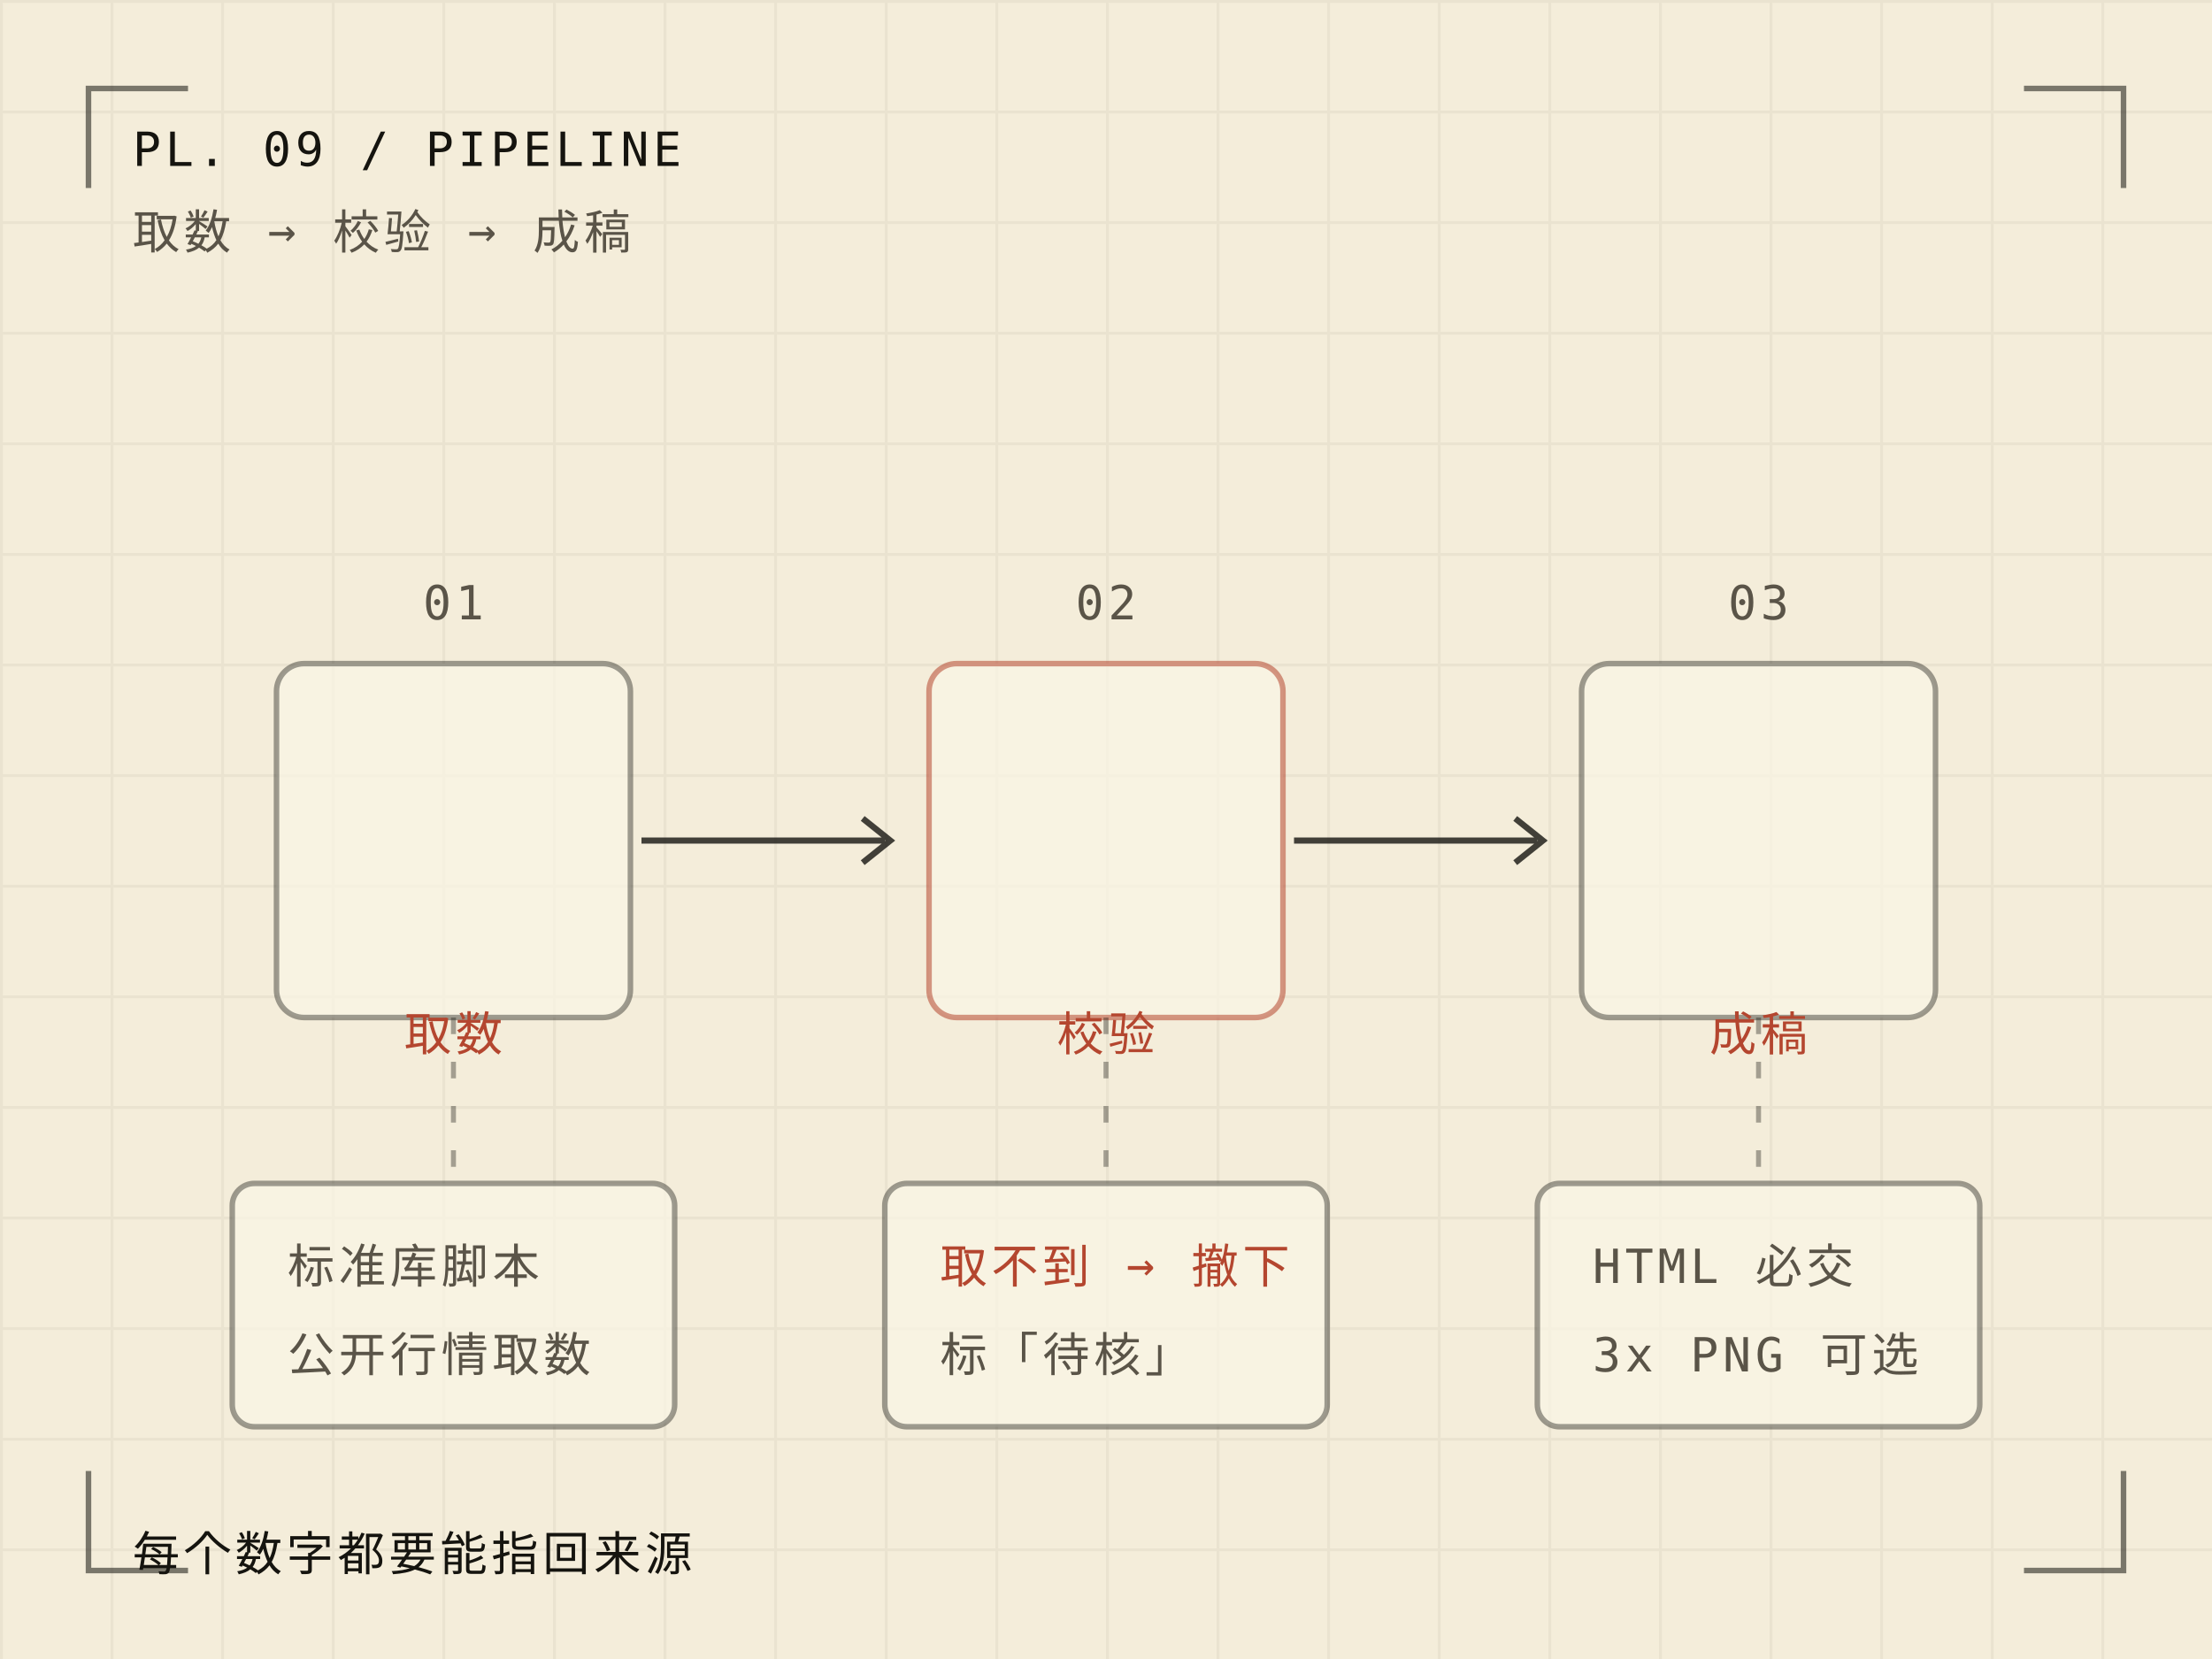
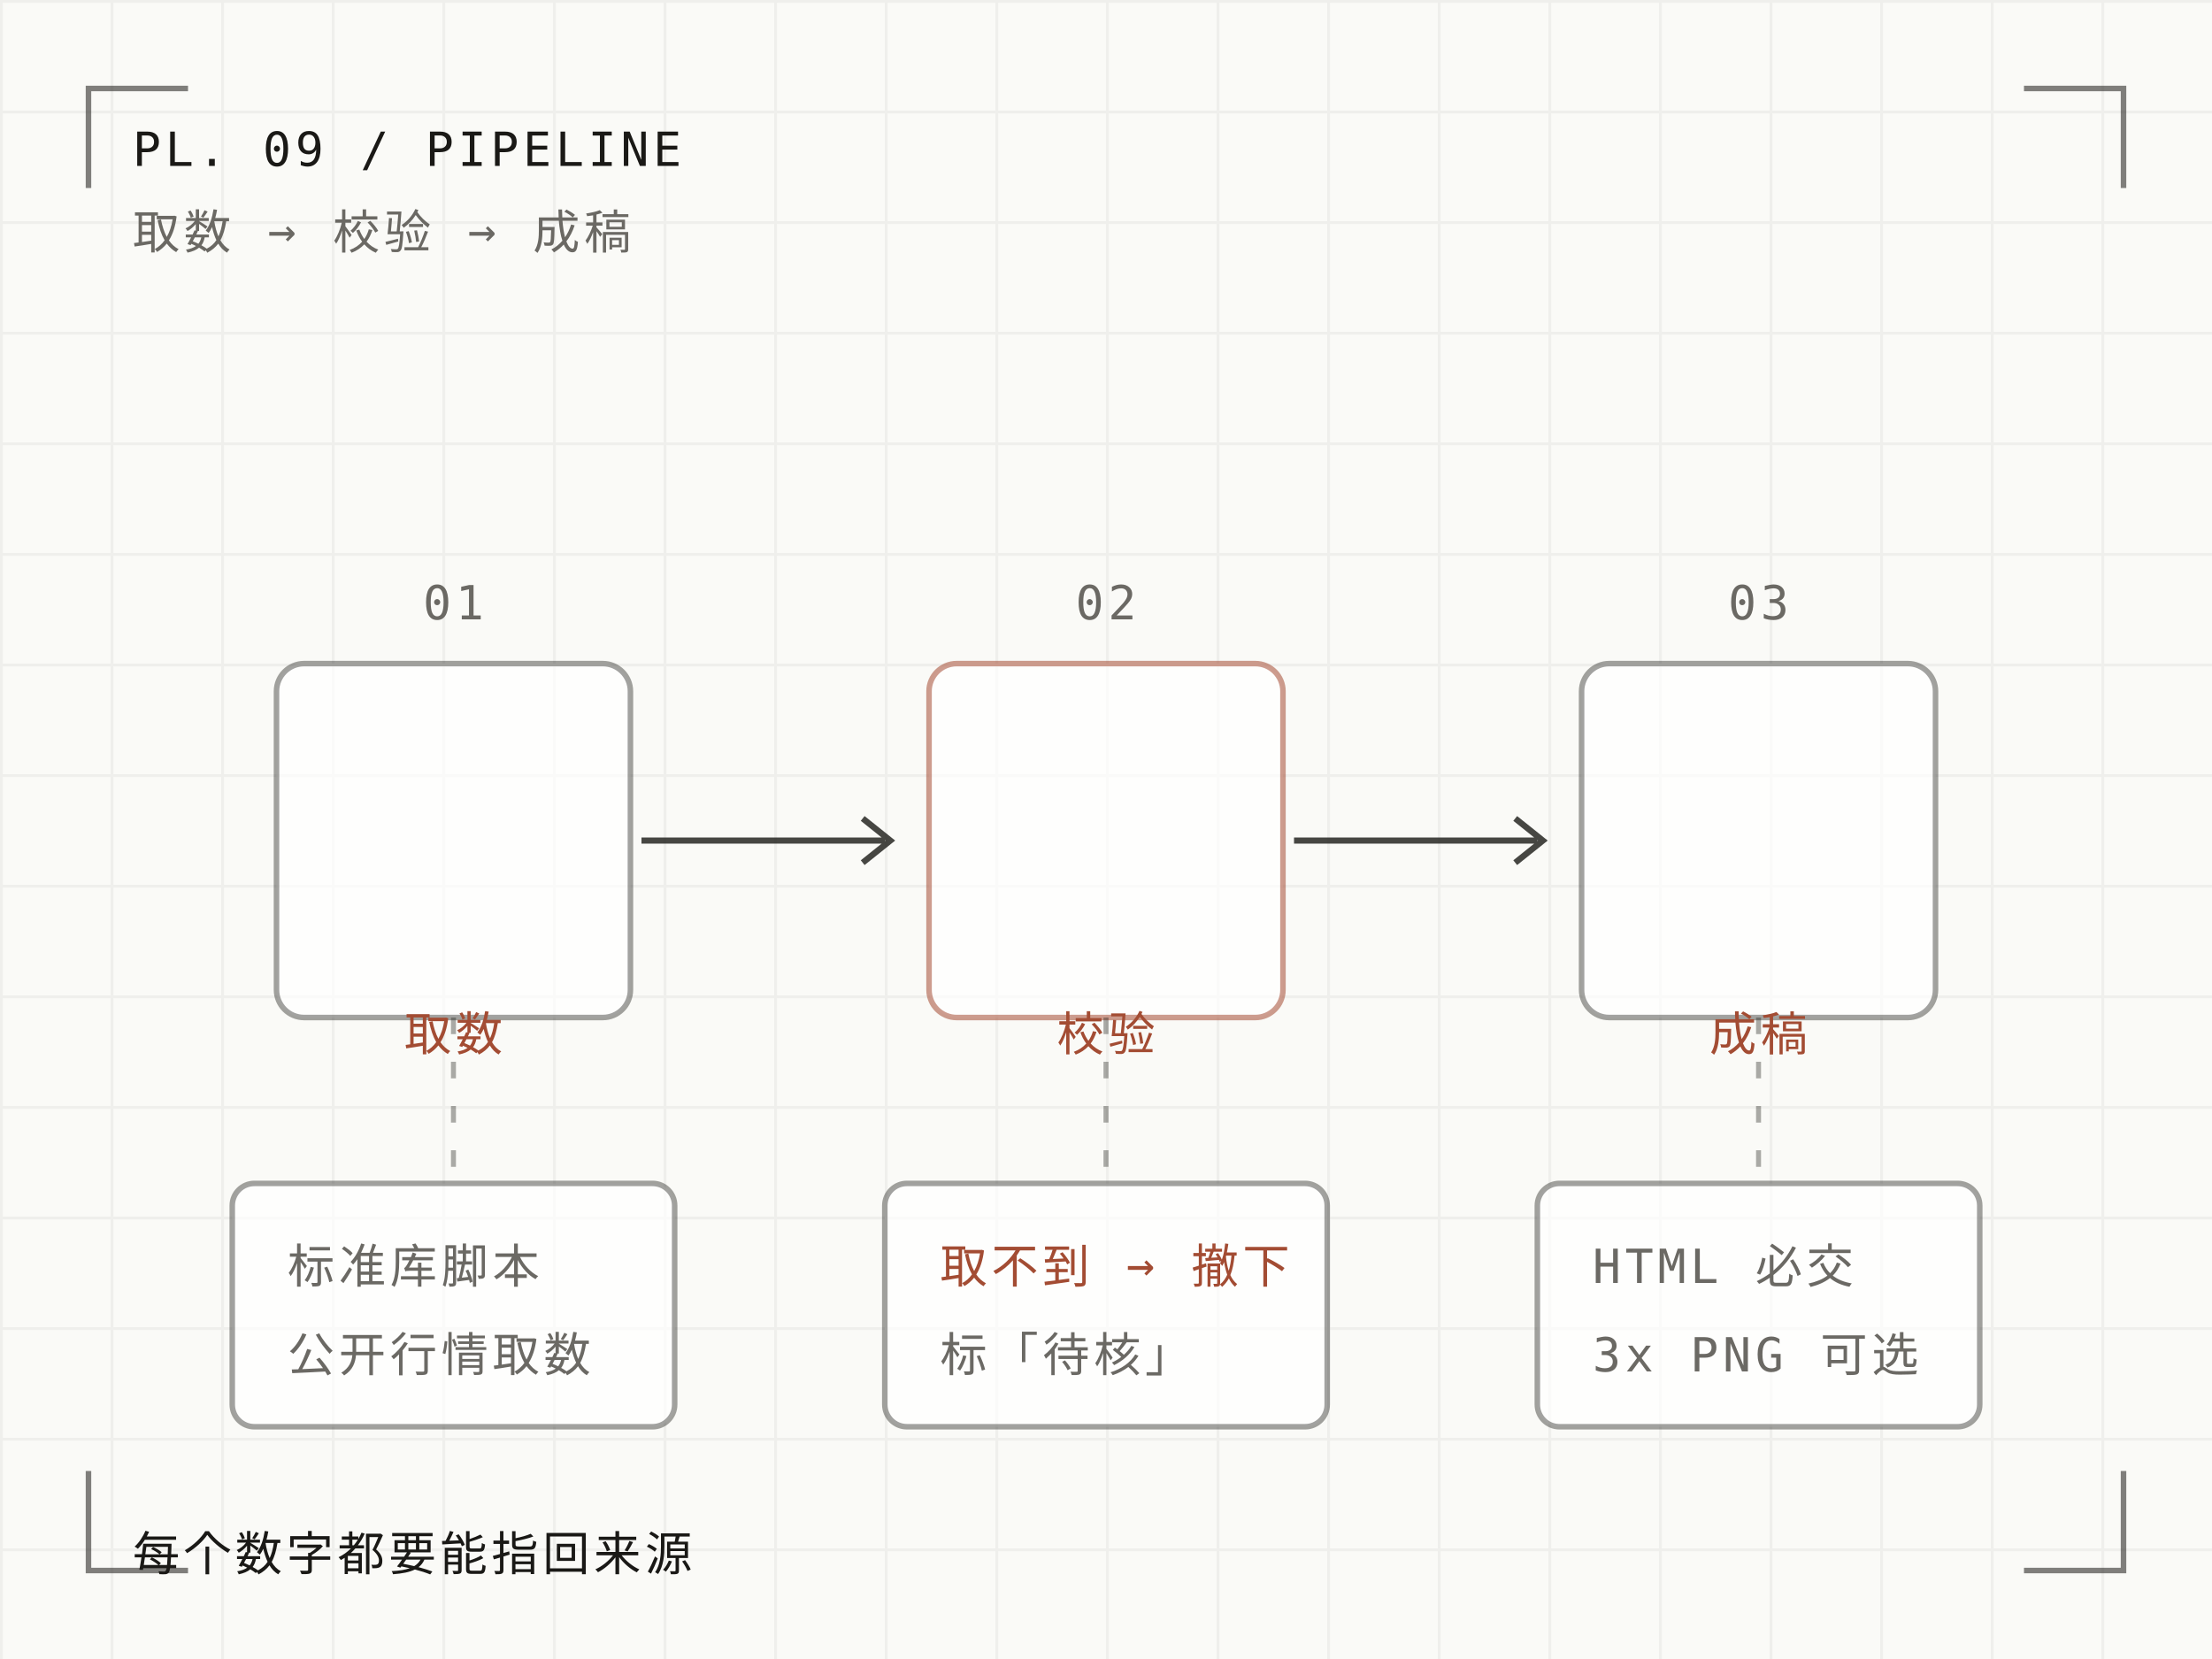
<svg xmlns="http://www.w3.org/2000/svg" viewBox="0 0 400 300" width="800" height="600" role="img" aria-label="板块图：取数到校验到成稿的三关管线">
  <defs>
    <pattern id="g" width="20" height="20" patternUnits="userSpaceOnUse">
      <path class="grid" d="M20 0H0V20" />
    </pattern>
  </defs>
  <style>
- .paper{fill:#f4edda}
- .grid{stroke:#15140f;stroke-opacity:.05;fill:none}
- .frame{fill:none;stroke:#15140f;stroke-opacity:.55;stroke-width:1}
- .ln{fill:none;stroke:#15140f;stroke-opacity:.8;stroke-width:1.1}
- .ln-soft{fill:none;stroke:#15140f;stroke-opacity:.36;stroke-width:.9}
- .ln-c{fill:none;stroke:#b4462f;stroke-width:1.5}
+ .paper{fill:#fafaf7}
+ .grid{stroke:#1a1916;stroke-opacity:.05;fill:none}
+ .frame{fill:none;stroke:#1a1916;stroke-opacity:.55;stroke-width:1}
+ .ln{fill:none;stroke:#1a1916;stroke-opacity:.8;stroke-width:1.1}
+ .ln-soft{fill:none;stroke:#1a1916;stroke-opacity:.36;stroke-width:.9}
+ .ln-c{fill:none;stroke:#a34c33;stroke-width:1.5}
.dash{stroke-dasharray:3 5}
- .fill-i{fill:#15140f}
- .fill-i-soft{fill:#15140f;fill-opacity:.5}
- .fill-c{fill:#b4462f}
- .fill-c-soft{fill:#b4462f;fill-opacity:.12}
- .tx-i{fill:#15140f}
- .tx-m{fill:#5a5448}
- .tx-c{fill:#b4462f}
+ .fill-i{fill:#1a1916}
+ .fill-i-soft{fill:#1a1916;fill-opacity:.5}
+ .fill-c{fill:#a34c33}
+ .fill-c-soft{fill:#a34c33;fill-opacity:.12}
+ .tx-i{fill:#1a1916}
+ .tx-m{fill:#6b6964}
+ .tx-c{fill:#a34c33}
.mono{font-family:ui-monospace,Menlo,Consolas,monospace;font-size:8.5px;letter-spacing:.09em}
.mono-l{font-family:ui-monospace,Menlo,Consolas,monospace;font-size:11px;letter-spacing:.12em}
.serif{font-family:Georgia,'Songti SC','SimSun',serif}
- .card{fill:#faf5e6;fill-opacity:.7;stroke:#15140f;stroke-opacity:.4;stroke-width:1}
- .card-c{fill:#faf5e6;fill-opacity:.7;stroke:#b4462f;stroke-opacity:.55;stroke-width:1}
- .bar{fill:#15140f;fill-opacity:.16}
- .bar-c{fill:#b4462f;fill-opacity:.28}
- .chip{fill:#15140f;fill-opacity:.85}
- .chip-tx{fill:#f4edda}
+ .card{fill:#ffffff;fill-opacity:.7;stroke:#1a1916;stroke-opacity:.4;stroke-width:1}
+ .card-c{fill:#ffffff;fill-opacity:.7;stroke:#a34c33;stroke-opacity:.55;stroke-width:1}
+ .bar{fill:#1a1916;fill-opacity:.16}
+ .bar-c{fill:#a34c33;fill-opacity:.28}
+ .chip{fill:#1a1916;fill-opacity:.85}
+ .chip-tx{fill:#fafaf7}
@media (prefers-reduced-motion: no-preference){
.anim-fade{animation:afade .8s ease both}
.d1{animation-delay:.14s}
.d2{animation-delay:.28s}
.d3{animation-delay:.42s}
.d4{animation-delay:.56s}
}
@keyframes afade{from{opacity:0}to{opacity:1}}
</style>
  <rect width="400" height="300" class="paper" />
  <rect width="400" height="300" fill="url(#g)" />
  <g class="frame">
    <path d="M16 34V16H34" />
    <path d="M366 16H384V34" />
    <path d="M16 266V284H34" />
    <path d="M366 284H384V266" />
  </g>
  <text x="24" y="30" class="mono tx-i">PL. 09 / PIPELINE</text>
  <text x="24" y="45" class="mono tx-m">取数 → 校验 → 成稿</text>
  <rect x="50" y="120" width="64" height="64" rx="5" class="card" />
  <text x="82" y="190" class="mono tx-c" text-anchor="middle">取数</text>
  <text x="82" y="112" class="mono tx-m" text-anchor="middle">01</text>
  <path class="ln" d="M116 152h44M156 148l5 4-5 4" />
  <rect x="168" y="120" width="64" height="64" rx="5" class="card-c" />
  <text x="200" y="190" class="mono tx-c" text-anchor="middle">校验</text>
  <text x="200" y="112" class="mono tx-m" text-anchor="middle">02</text>
  <path class="ln" d="M234 152h44M274 148l5 4-5 4" />
  <rect x="286" y="120" width="64" height="64" rx="5" class="card" />
  <text x="318" y="190" class="mono tx-c" text-anchor="middle">成稿</text>
  <text x="318" y="112" class="mono tx-m" text-anchor="middle">03</text>
  <rect x="42" y="214" width="80" height="44" rx="4" class="card" />
  <text x="52" y="232" class="mono tx-m">标准库脚本</text>
  <text x="52" y="248" class="mono tx-m">公开行情取数</text>
  <rect x="160" y="214" width="80" height="44" rx="4" class="card" />
  <text x="170" y="232" class="mono tx-c">取不到 → 撤下</text>
  <text x="170" y="248" class="mono tx-m">标「待核」</text>
  <rect x="278" y="214" width="80" height="44" rx="4" class="card" />
  <text x="288" y="232" class="mono tx-m">HTML 必交</text>
  <text x="288" y="248" class="mono tx-m">3x PNG 可选</text>
  <path class="ln-soft dash" d="M82 184v30M200 184v30M318 184v30" />
  <text x="24" y="284" class="mono tx-i">每个数字都要能指回来源</text>
</svg>
